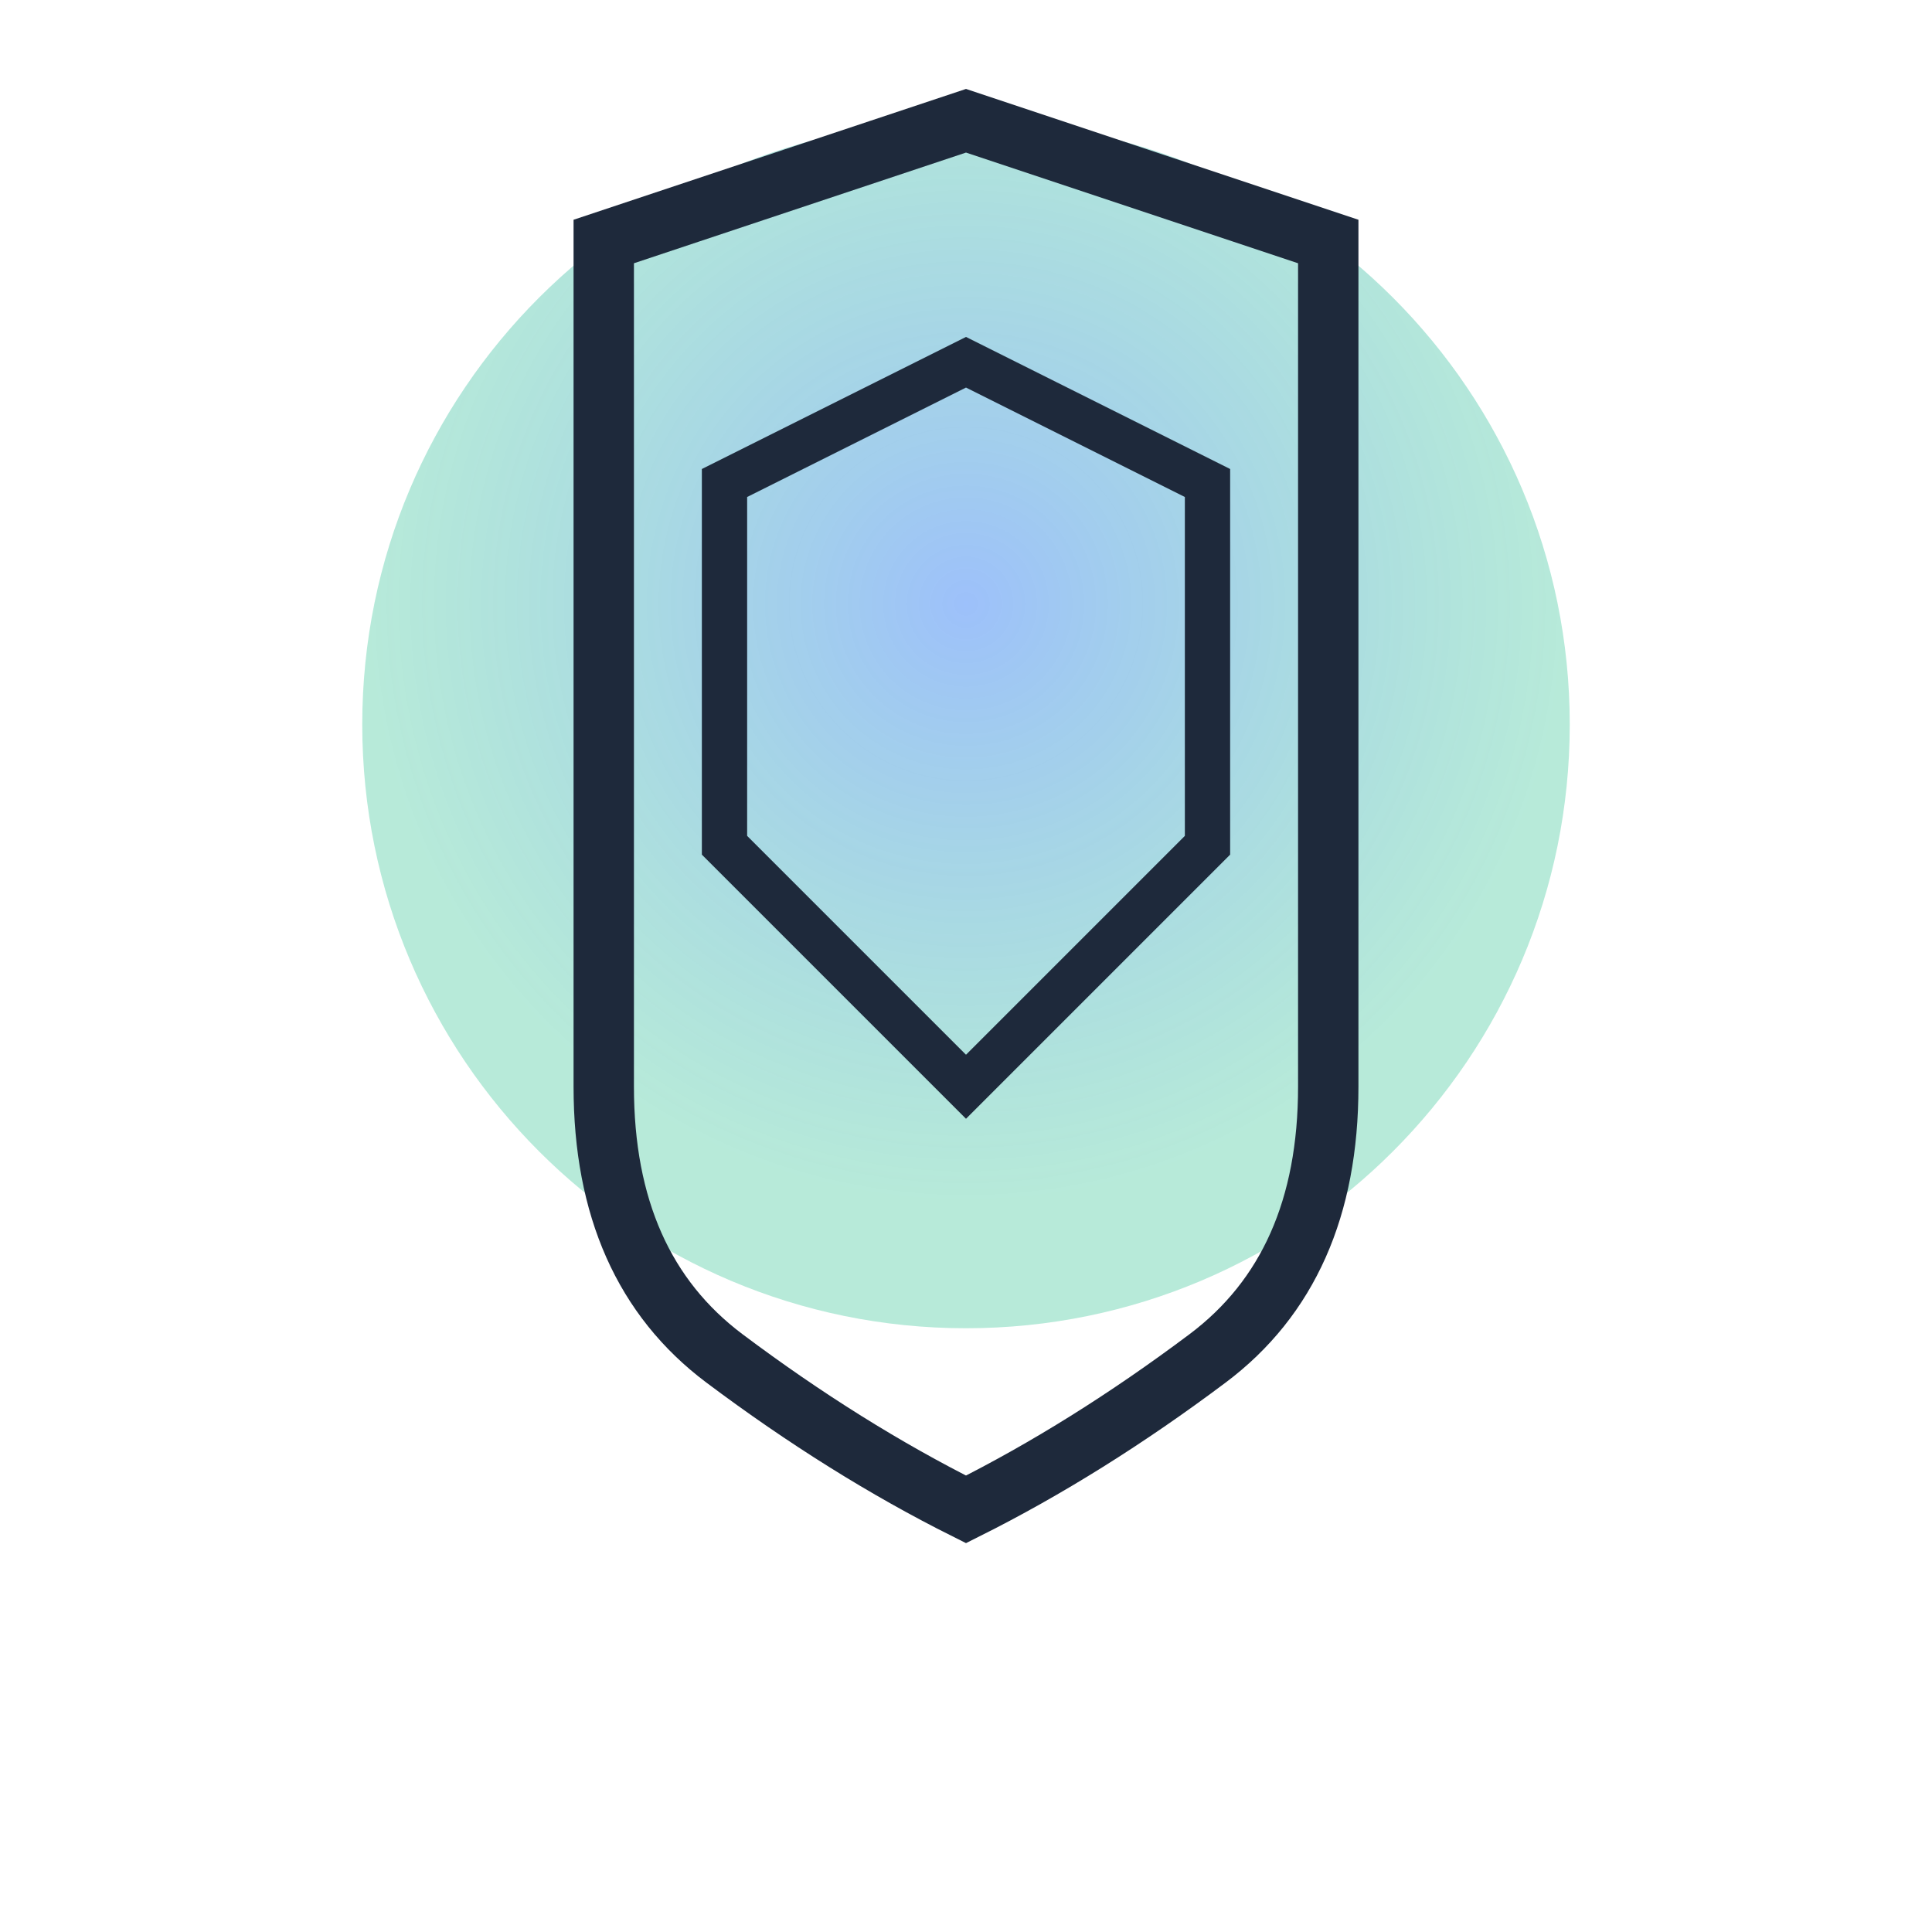
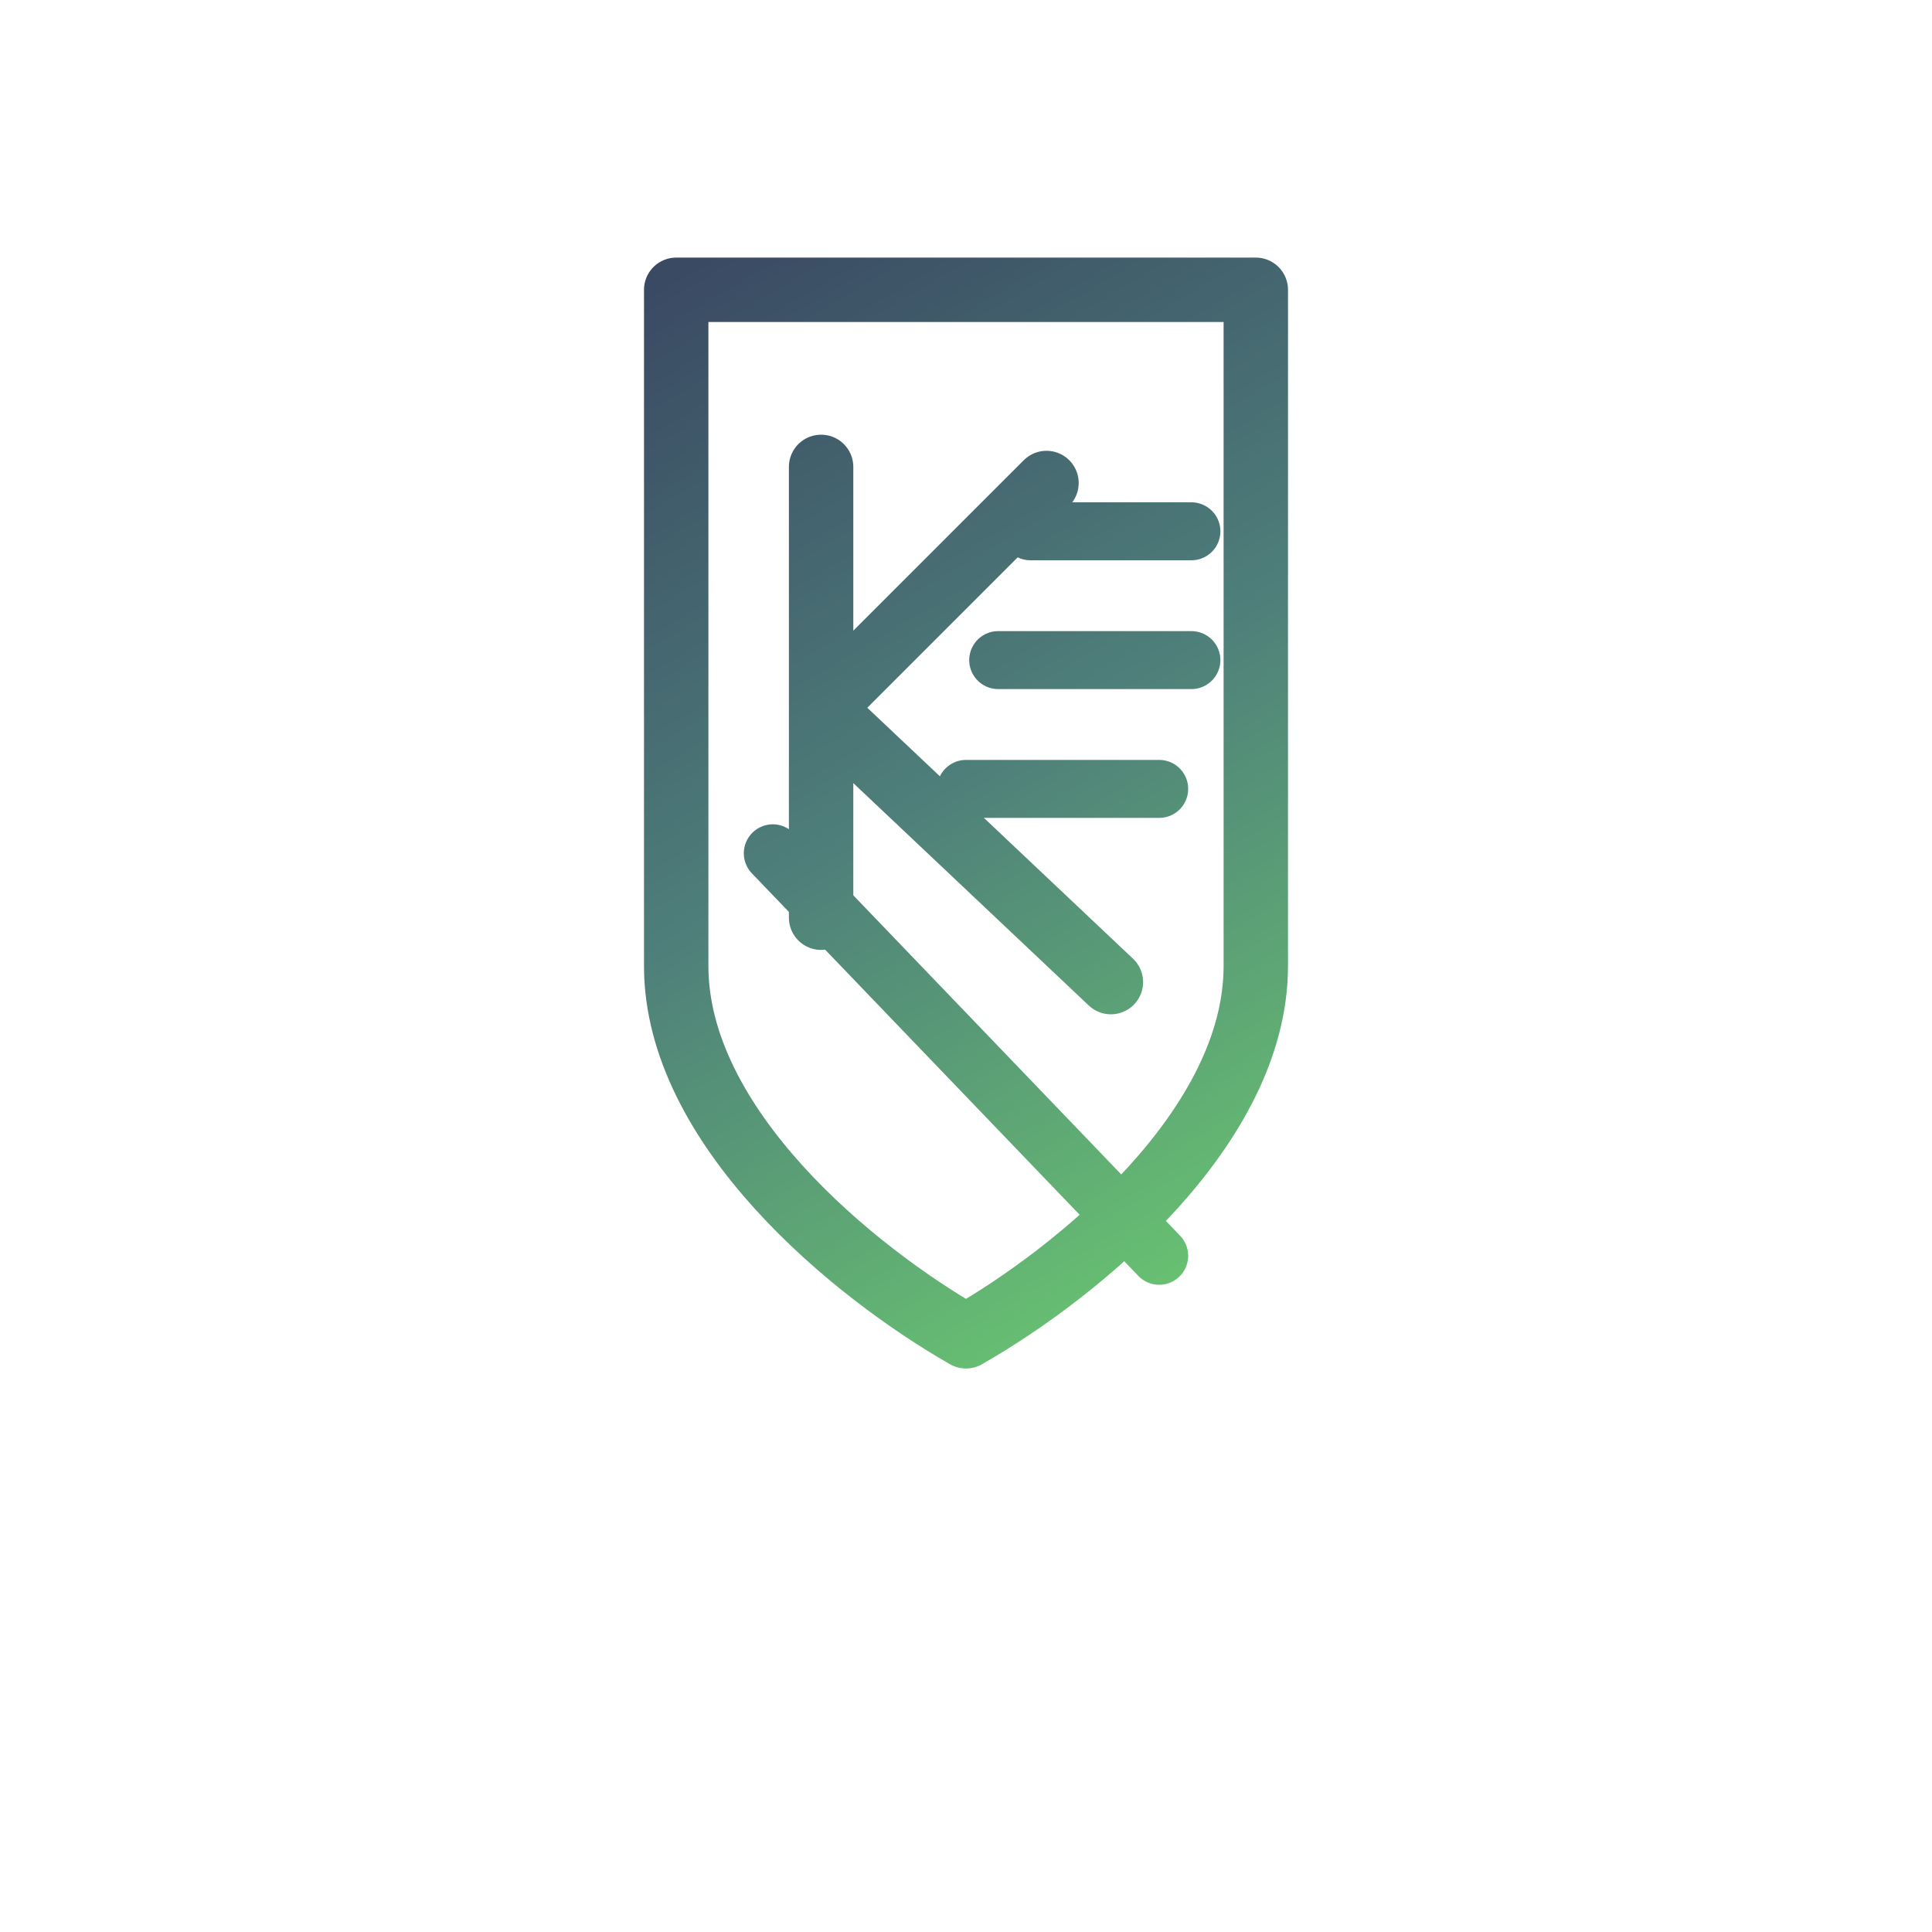
- <svg xmlns="http://www.w3.org/2000/svg" viewBox="0 0 64 64" fill="none">
+ <svg xmlns="http://www.w3.org/2000/svg" viewBox="0 0 600 600" width="600" height="600">
  <defs>
-     <radialGradient id="faviconGlow" cx="50%" cy="40%">
-       <stop offset="0%" stop-color="#3b82f6" stop-opacity="0.5" />
-       <stop offset="100%" stop-color="#10b981" stop-opacity="0.3" />
-     </radialGradient>
+     <linearGradient id="komplyGradientA" x1="220" y1="80" x2="420" y2="420" gradientUnits="userSpaceOnUse">
+       <stop offset="0%" stop-color="#3A4A63" />
+       <stop offset="45%" stop-color="#4E7F7A" />
+       <stop offset="100%" stop-color="#6FD26F" />
+     </linearGradient>
  </defs>
-   <circle cx="32" cy="24" r="20" fill="url(#faviconGlow)" />
-   <path d="M 20 8 L 32 4 L 44 8 L 44 36 Q 44 42 40 45 Q 36 48 32 50 Q 28 48 24 45 Q 20 42 20 36 Z" fill="none" stroke="#1e293b" stroke-width="2" />
-   <path d="M 24 16 L 32 12 L 40 16 L 40 28 L 32 36 L 24 28 Z" fill="none" stroke="#1e293b" stroke-width="1.5" />
+   <path d="       M210 90       L390 90       L390 300       C390 350 335 395 300 415       C265 395 210 350 210 300       Z     " fill="none" stroke="url(#komplyGradientA)" stroke-width="20" stroke-linejoin="round" stroke-linecap="round" />
+   <path d="       M255 145       L255 285       M255 220       L325 150       M255 220       L345 305     " stroke="url(#komplyGradientA)" stroke-width="20" stroke-linecap="round" stroke-linejoin="round" fill="none" />
+   <path d="       M320 165 L370 165       M310 205 L370 205       M300 245 L360 245     " stroke="url(#komplyGradientA)" stroke-width="18" stroke-linecap="round" fill="none" />
+   <path d="M240 265 L360 390" stroke="url(#komplyGradientA)" stroke-width="18" stroke-linecap="round" fill="none" />
</svg>
